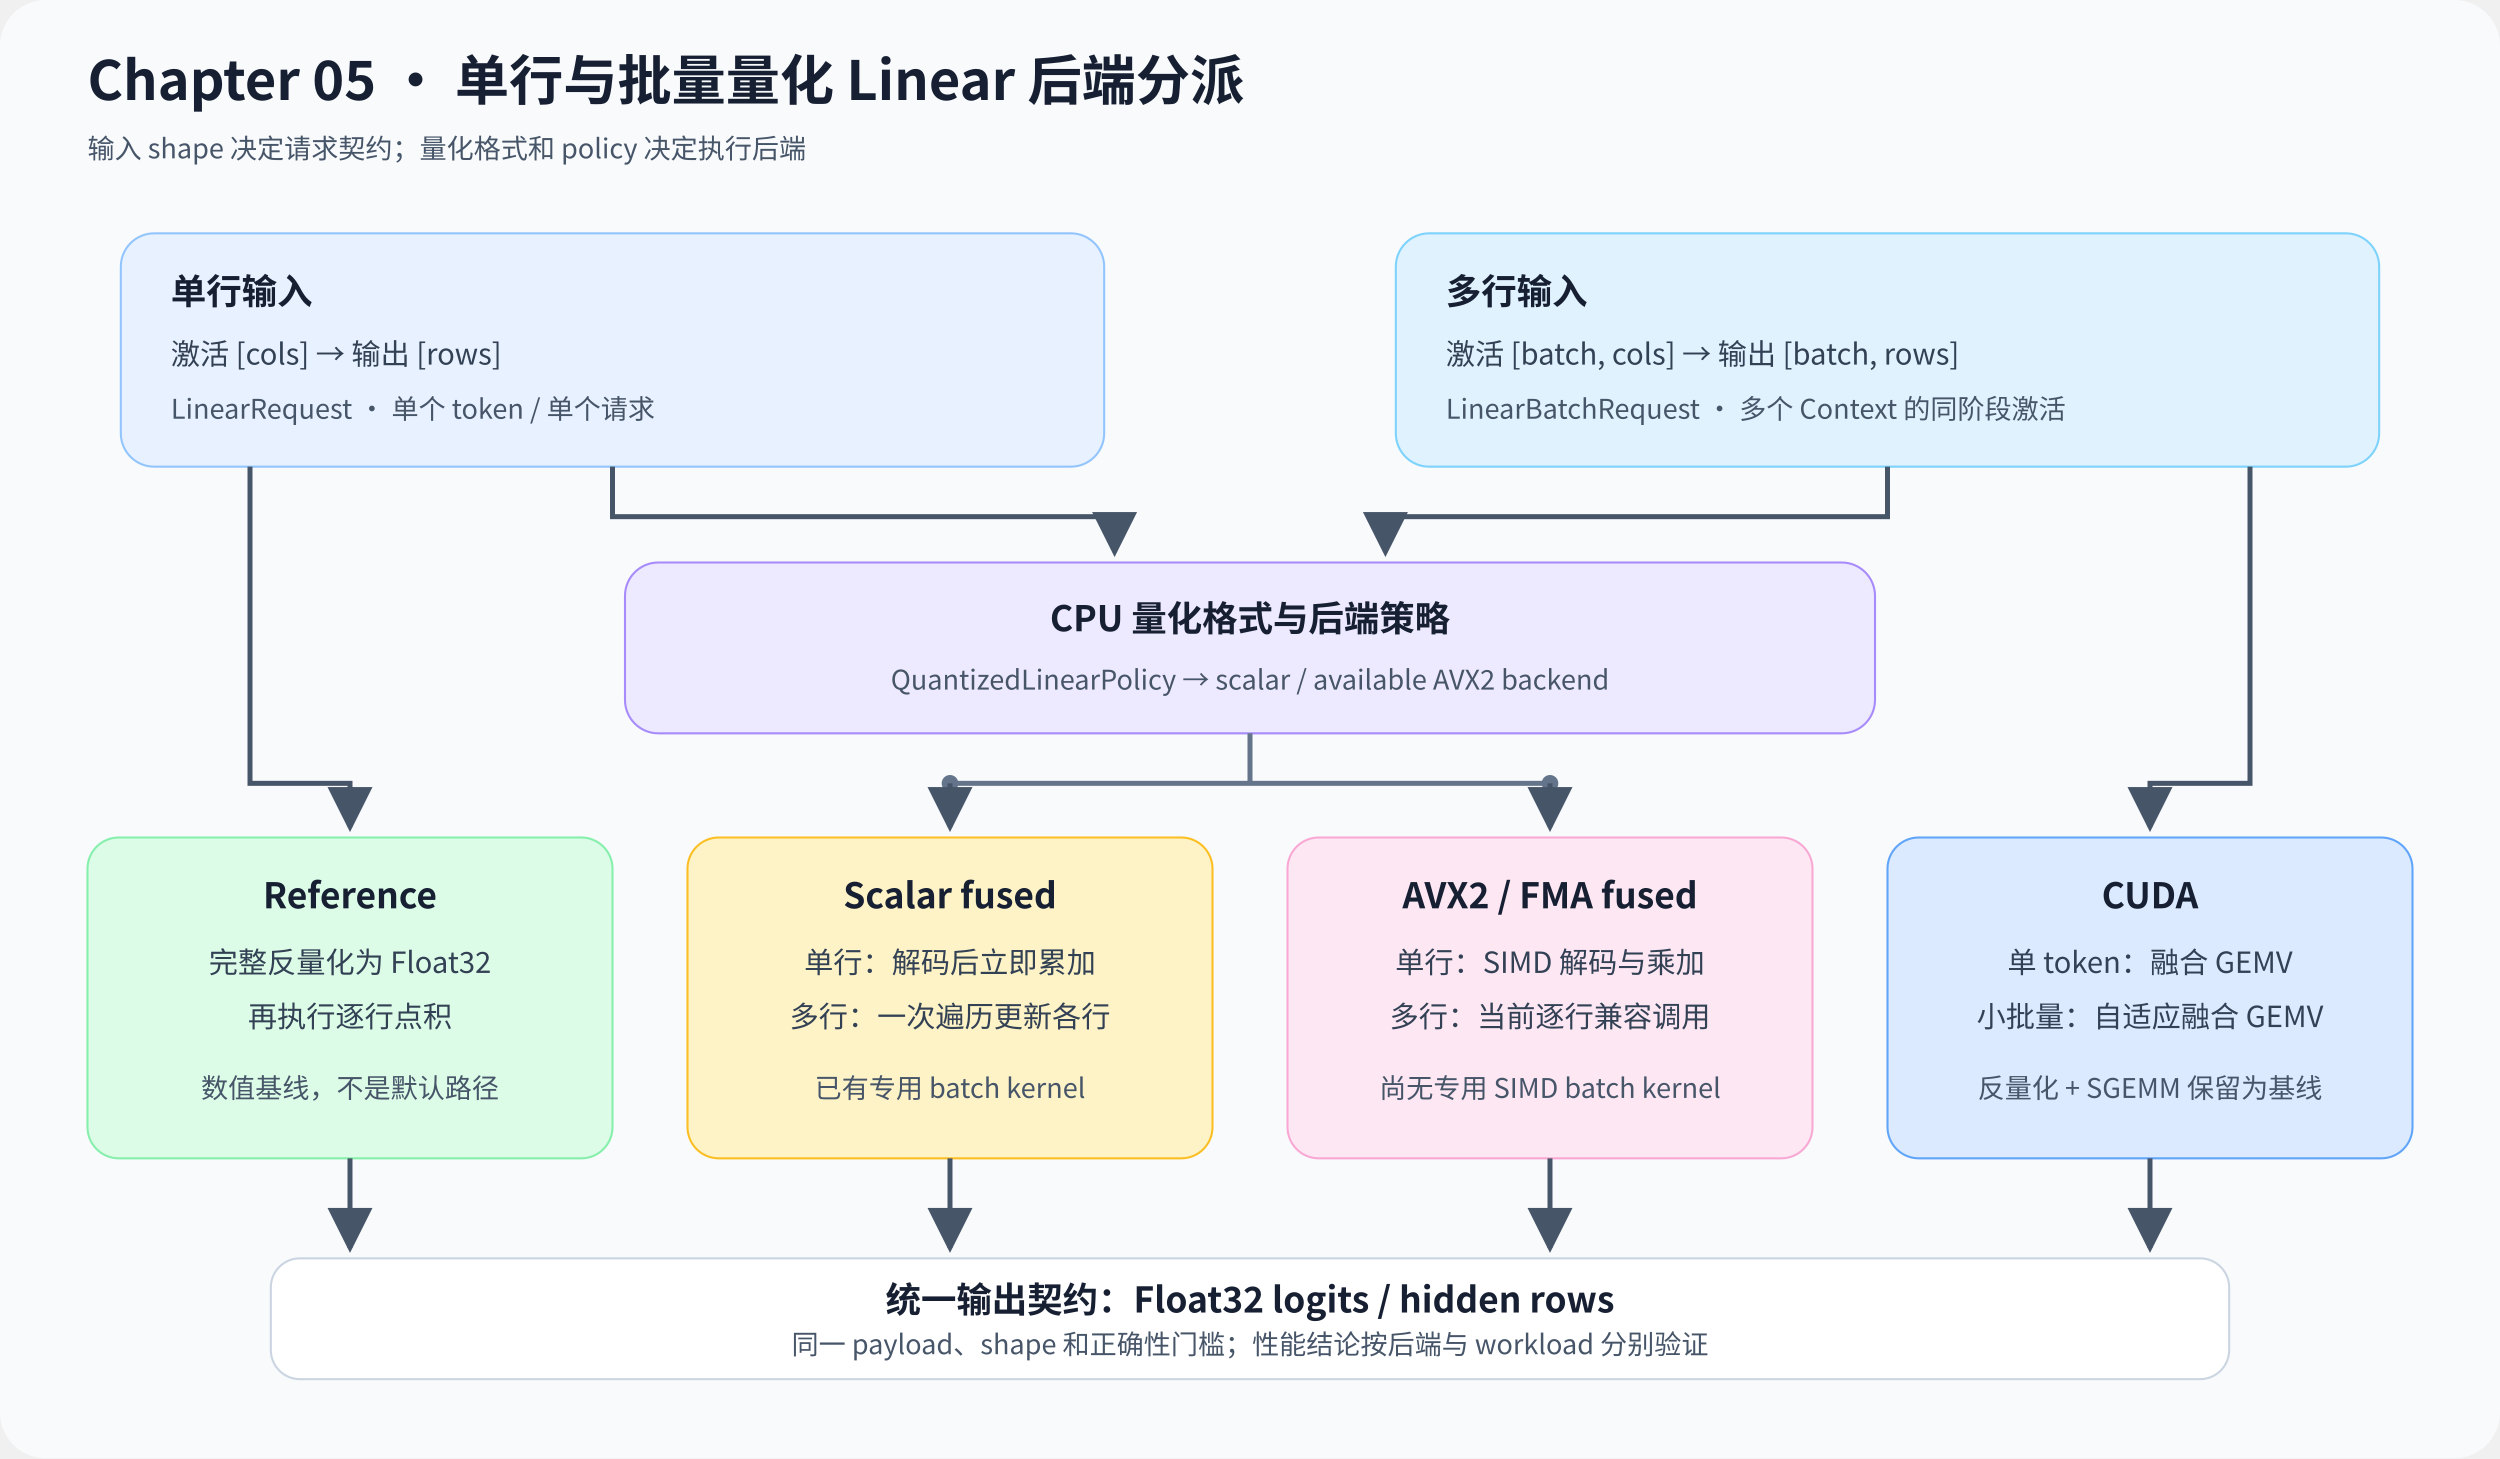
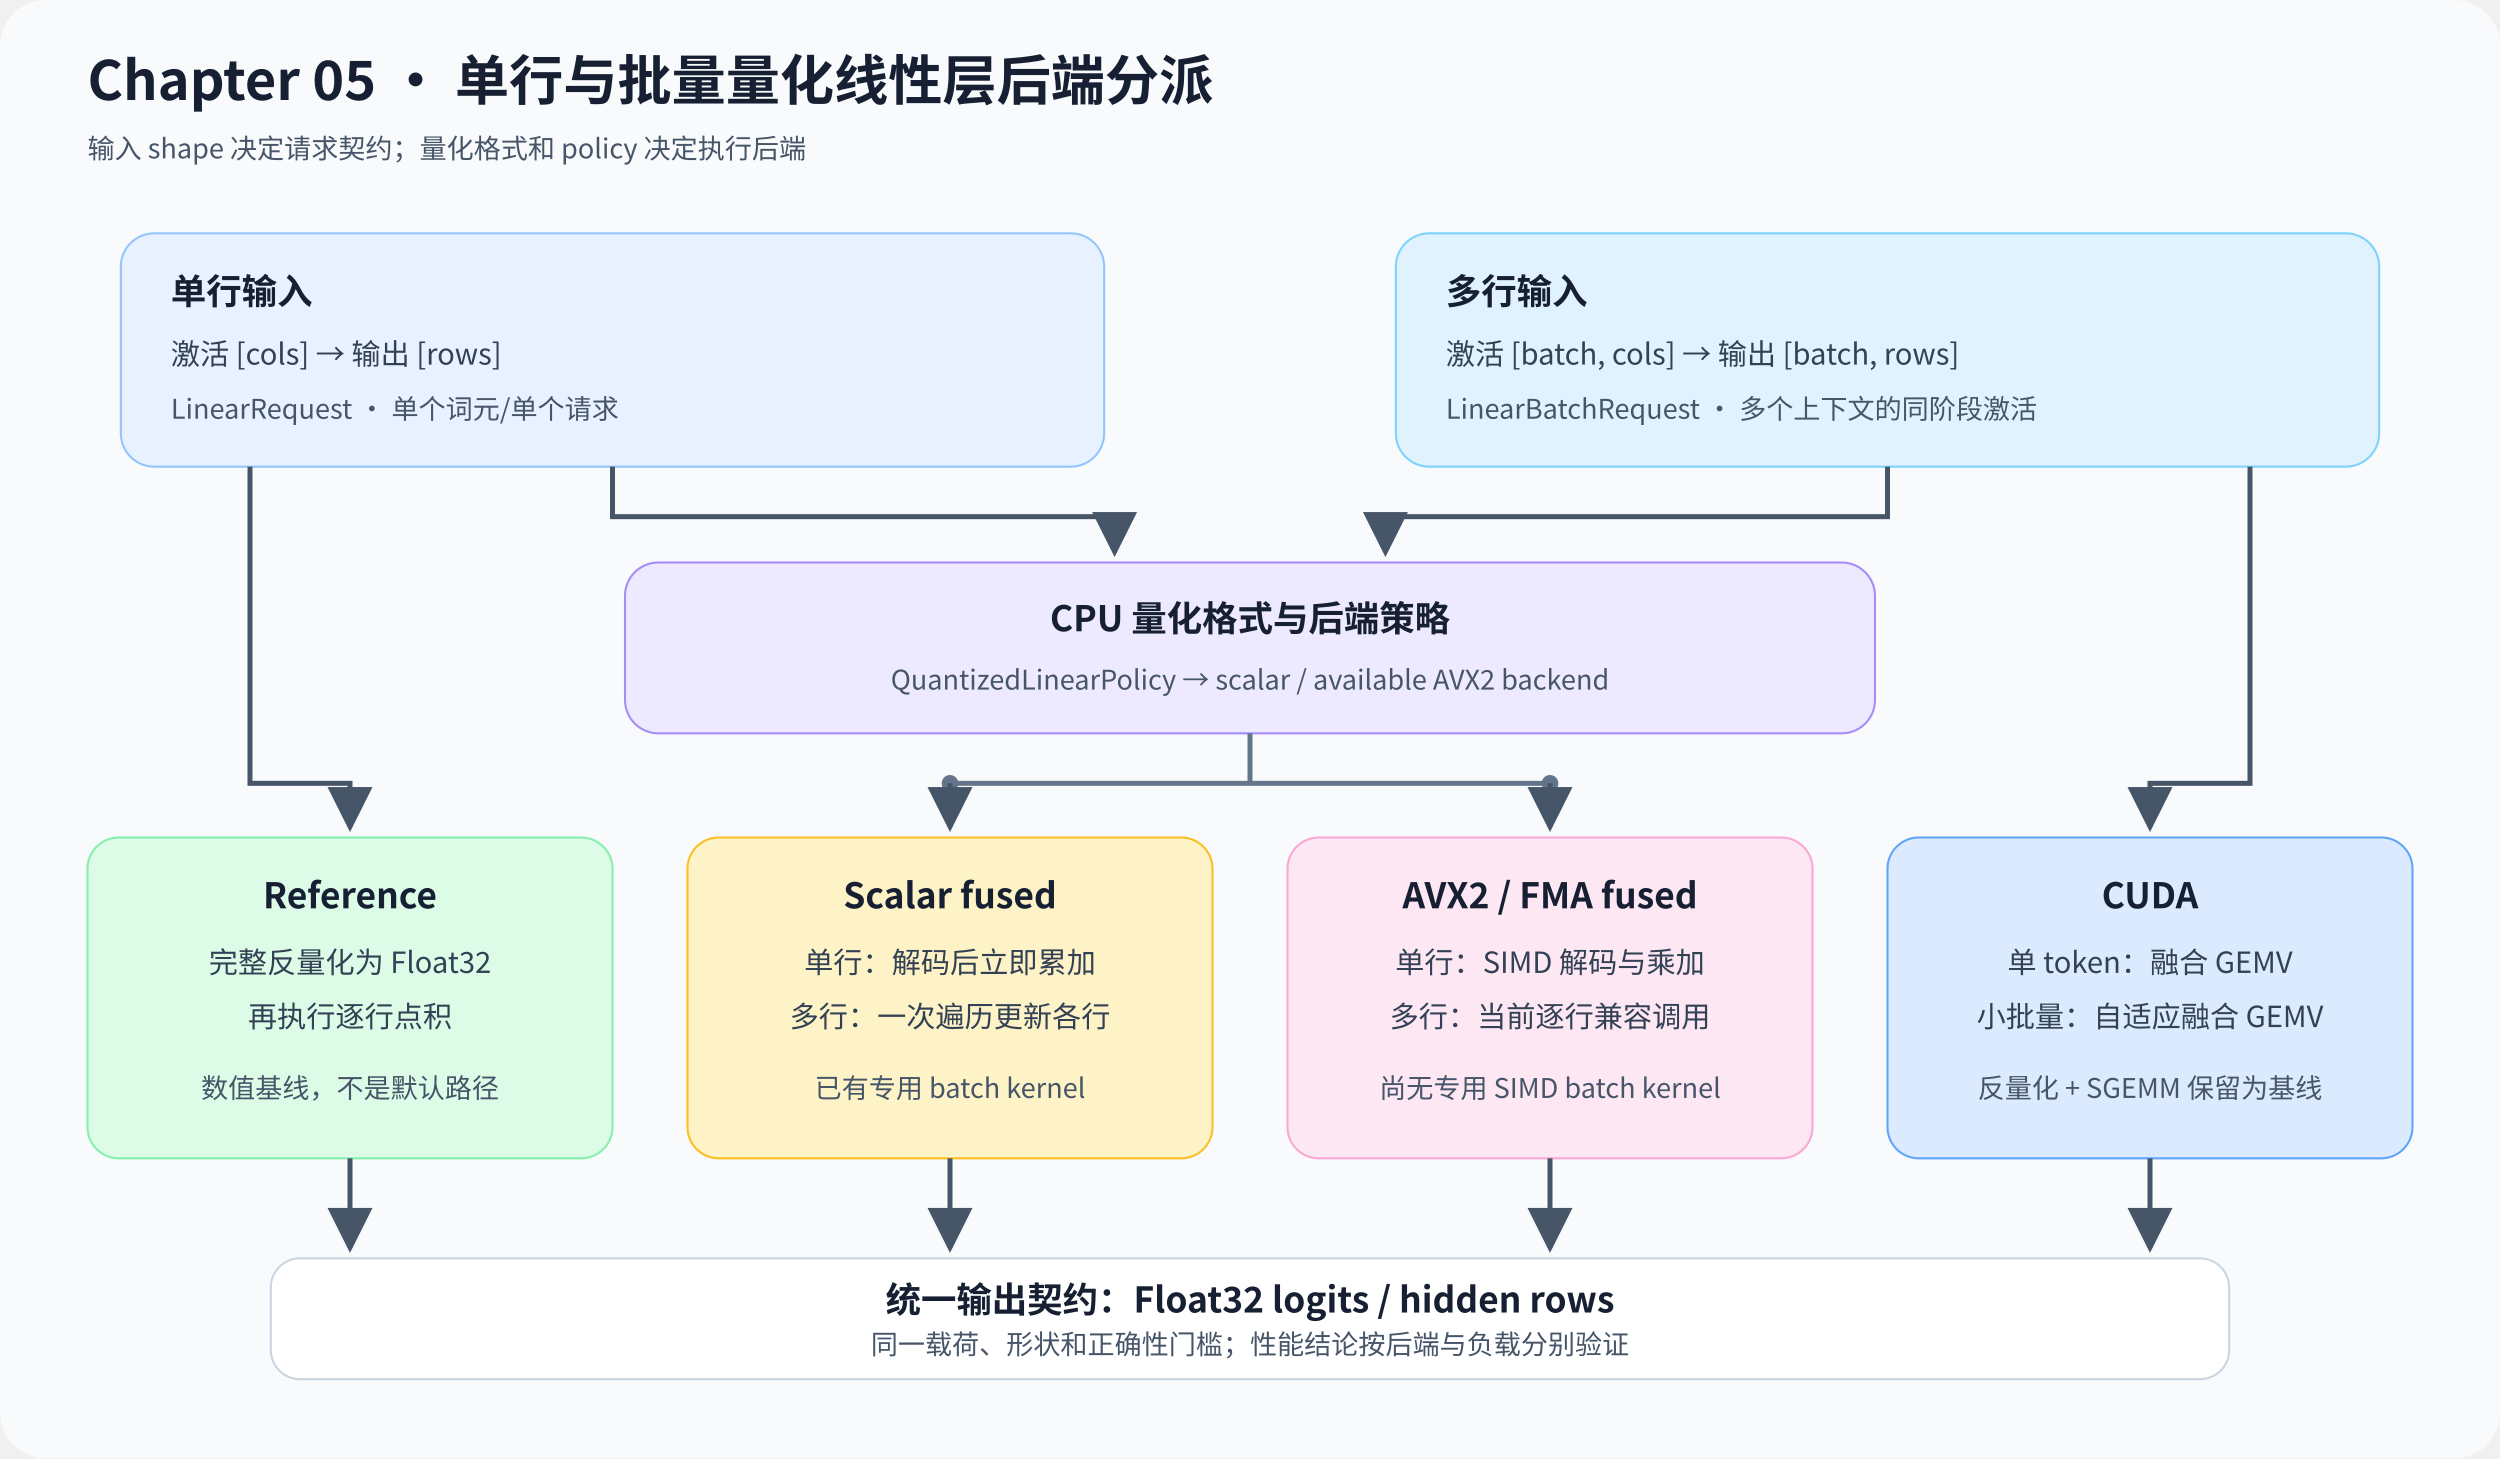
<svg xmlns="http://www.w3.org/2000/svg" viewBox="0 0 1200 700" role="img" aria-labelledby="title desc">
  <defs>
    <marker id="arrow" markerWidth="9" markerHeight="9" refX="8" refY="4.5" orient="auto">
      <path d="M0 0L9 4.5L0 9Z" fill="#475569" />
    </marker>
    <style>
      .title { font-family: "Noto Sans CJK SC"; font-size: 26px; font-weight: 700; fill: #172033; }
      .label { font-family: "Noto Sans CJK SC"; font-size: 17px; font-weight: 700; fill: #172033; }
      .text { font-family: "Noto Sans CJK SC"; font-size: 14px; fill: #334155; }
      .small { font-family: "Noto Sans CJK SC"; font-size: 13px; fill: #475569; }
      .line { stroke: #475569; stroke-width: 2.4; fill: none; marker-end: url(#arrow); }
      .bus { stroke: #64748b; stroke-width: 2.4; fill: none; }
    </style>
  </defs>
  <rect width="1200" height="700" rx="22" fill="#f8fafc" />
-   <text x="42" y="48" class="title">Chapter 05 · 单行与批量量化 Linear 后端分派</text>
+   <text x="42" y="48" class="title">Chapter 05 · 单行与批量量化线性层后端分派</text>
  <text x="42" y="76" class="small">输入 shape 决定请求契约；量化格式和 policy 决定执行后端</text>
  <rect x="58" y="112" width="472" height="112" rx="16" fill="#e8f1ff" stroke="#93c5fd" />
  <text x="82" y="146" class="label">单行输入</text>
  <text x="82" y="175" class="text">激活 [cols] → 输出 [rows]</text>
-   <text x="82" y="201" class="small">LinearRequest · 单个 token / 单个请求</text>
+   <text x="82" y="201" class="small">LinearRequest · 单个词元/单个请求</text>
  <rect x="670" y="112" width="472" height="112" rx="16" fill="#e0f2fe" stroke="#7dd3fc" />
  <text x="694" y="146" class="label">多行输入</text>
  <text x="694" y="175" class="text">激活 [batch, cols] → 输出 [batch, rows]</text>
-   <text x="694" y="201" class="small">LinearBatchRequest · 多个 Context 的同阶段激活</text>
+   <text x="694" y="201" class="small">LinearBatchRequest · 多个上下文的同阶段激活</text>
  <rect x="300" y="270" width="600" height="82" rx="16" fill="#ede9fe" stroke="#a78bfa" />
  <text x="600" y="303" text-anchor="middle" class="label">CPU 量化格式与后端策略</text>
  <text x="600" y="331" text-anchor="middle" class="small">QuantizedLinearPolicy → scalar / available AVX2 backend</text>
  <path d="M294 224V248H535V265" class="line" />
  <path d="M906 224V248H665V265" class="line" />
  <path d="M600 352V376" class="bus" />
  <path d="M456 376H744" class="bus" />
  <circle cx="456" cy="376" r="4" fill="#64748b" />
  <circle cx="744" cy="376" r="4" fill="#64748b" />
  <path d="M456 376V397" class="line" />
  <path d="M744 376V397" class="line" />
  <path d="M120 224V376H168V397" class="line" />
  <path d="M1080 224V376H1032V397" class="line" />
  <rect x="42" y="402" width="252" height="154" rx="15" fill="#dcfce7" stroke="#86efac" />
  <text x="168" y="436" text-anchor="middle" class="label">Reference</text>
  <text x="168" y="467" text-anchor="middle" class="text">完整反量化为 Float32</text>
  <text x="168" y="493" text-anchor="middle" class="text">再执行逐行点积</text>
  <text x="168" y="527" text-anchor="middle" class="small">数值基线，不是默认路径</text>
  <rect x="330" y="402" width="252" height="154" rx="15" fill="#fef3c7" stroke="#fbbf24" />
  <text x="456" y="436" text-anchor="middle" class="label">Scalar fused</text>
  <text x="456" y="467" text-anchor="middle" class="text">单行：解码后立即累加</text>
  <text x="456" y="493" text-anchor="middle" class="text">多行：一次遍历更新各行</text>
  <text x="456" y="527" text-anchor="middle" class="small">已有专用 batch kernel</text>
  <rect x="618" y="402" width="252" height="154" rx="15" fill="#fce7f3" stroke="#f9a8d4" />
  <text x="744" y="436" text-anchor="middle" class="label">AVX2 / FMA fused</text>
  <text x="744" y="467" text-anchor="middle" class="text">单行：SIMD 解码与乘加</text>
  <text x="744" y="493" text-anchor="middle" class="text">多行：当前逐行兼容调用</text>
  <text x="744" y="527" text-anchor="middle" class="small">尚无专用 SIMD batch kernel</text>
  <rect x="906" y="402" width="252" height="154" rx="15" fill="#dbeafe" stroke="#60a5fa" />
  <text x="1032" y="436" text-anchor="middle" class="label">CUDA</text>
  <text x="1032" y="467" text-anchor="middle" class="text">单 token：融合 GEMV</text>
  <text x="1032" y="493" text-anchor="middle" class="text">小批量：自适应融合 GEMV</text>
  <text x="1032" y="527" text-anchor="middle" class="small">反量化 + SGEMM 保留为基线</text>
  <rect x="130" y="604" width="940" height="58" rx="14" fill="#ffffff" stroke="#cbd5e1" />
  <text x="600" y="630" text-anchor="middle" class="label">统一输出契约：Float32 logits / hidden rows</text>
-   <text x="600" y="650" text-anchor="middle" class="small">同一 payload、shape 和正确性门槛；性能结论按后端与 workload 分别验证</text>
+   <text x="600" y="650" text-anchor="middle" class="small">同一载荷、形状和正确性门槛；性能结论按后端与负载分别验证</text>
  <path d="M168 556V599" class="line" />
  <path d="M456 556V599" class="line" />
  <path d="M744 556V599" class="line" />
  <path d="M1032 556V599" class="line" />
</svg>
